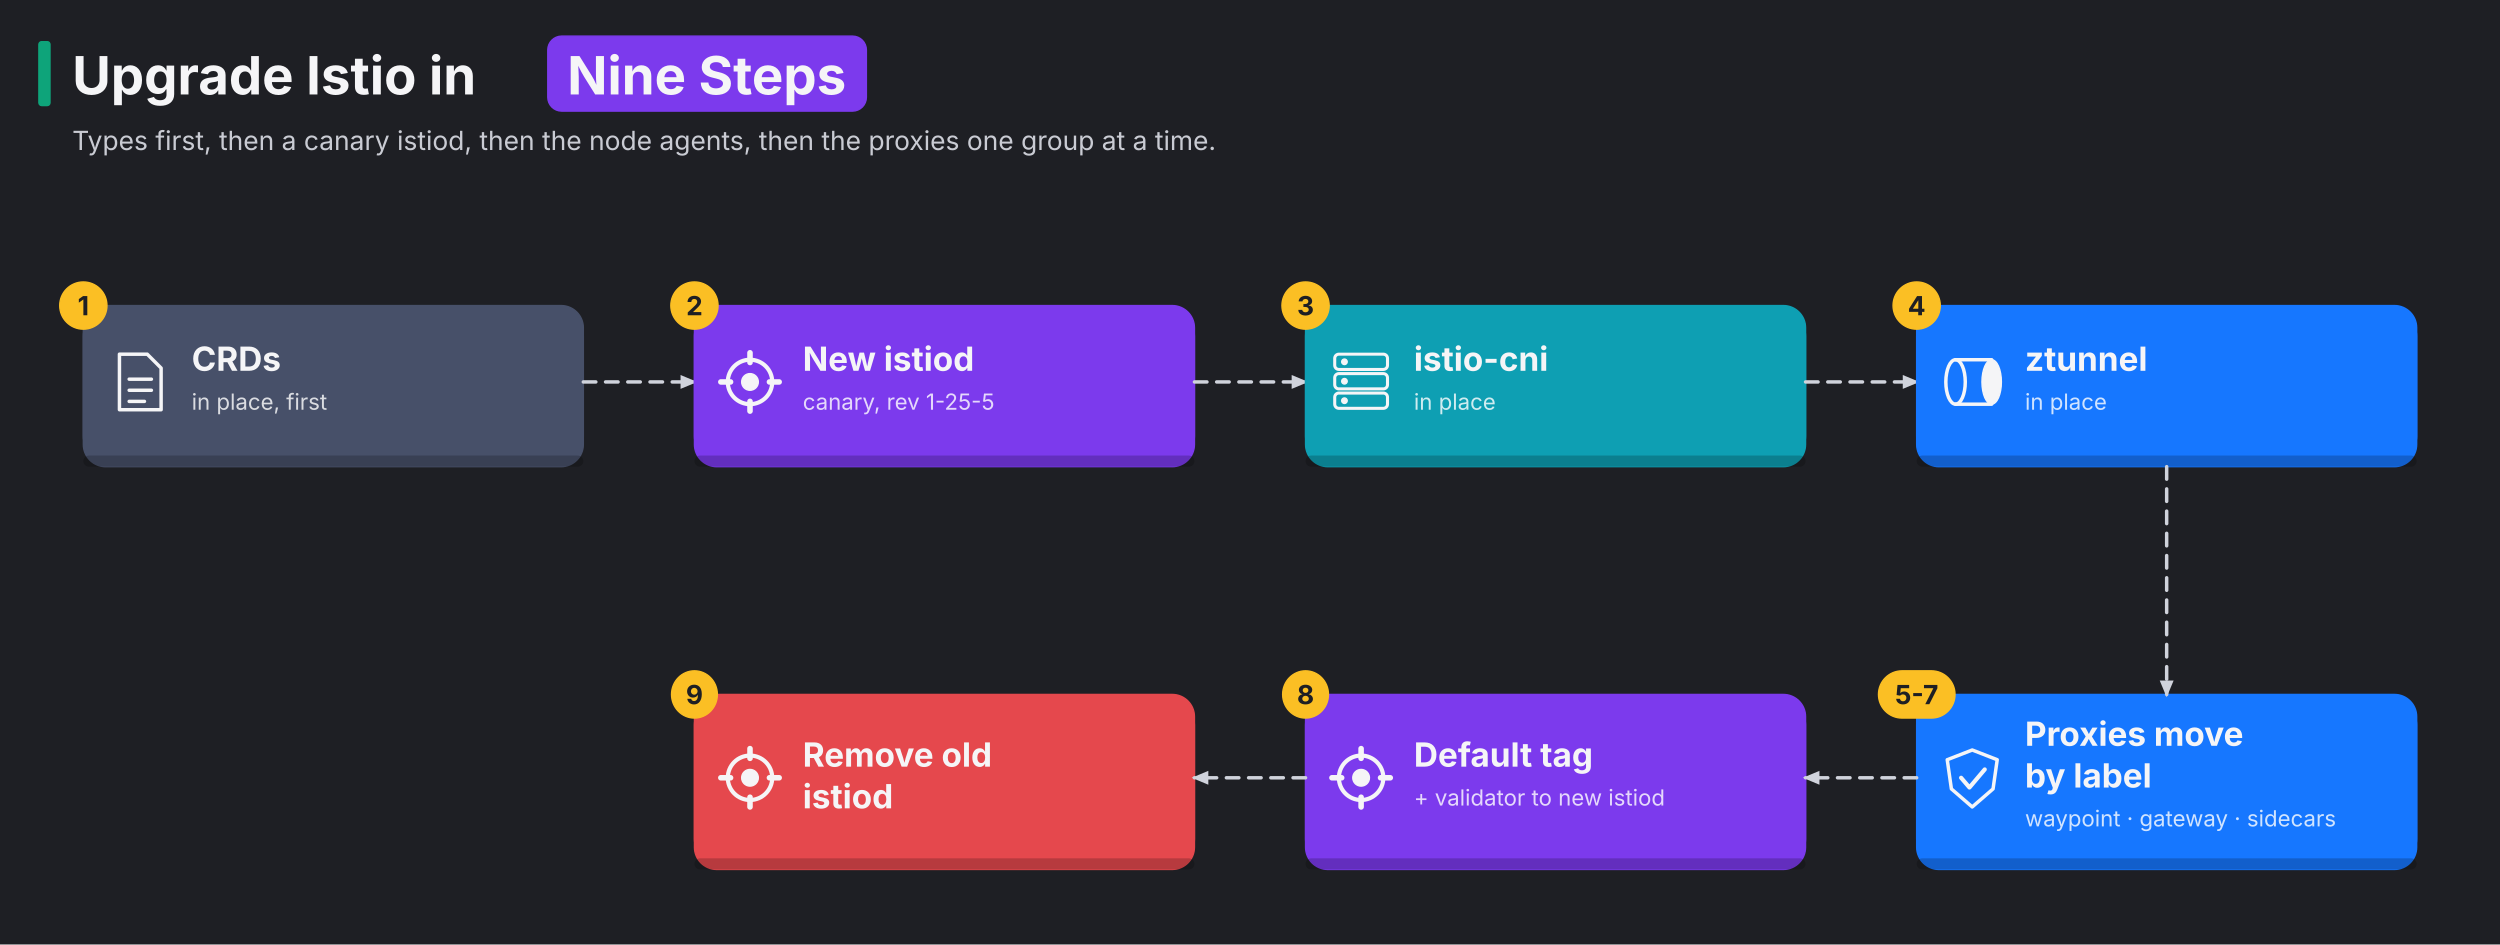
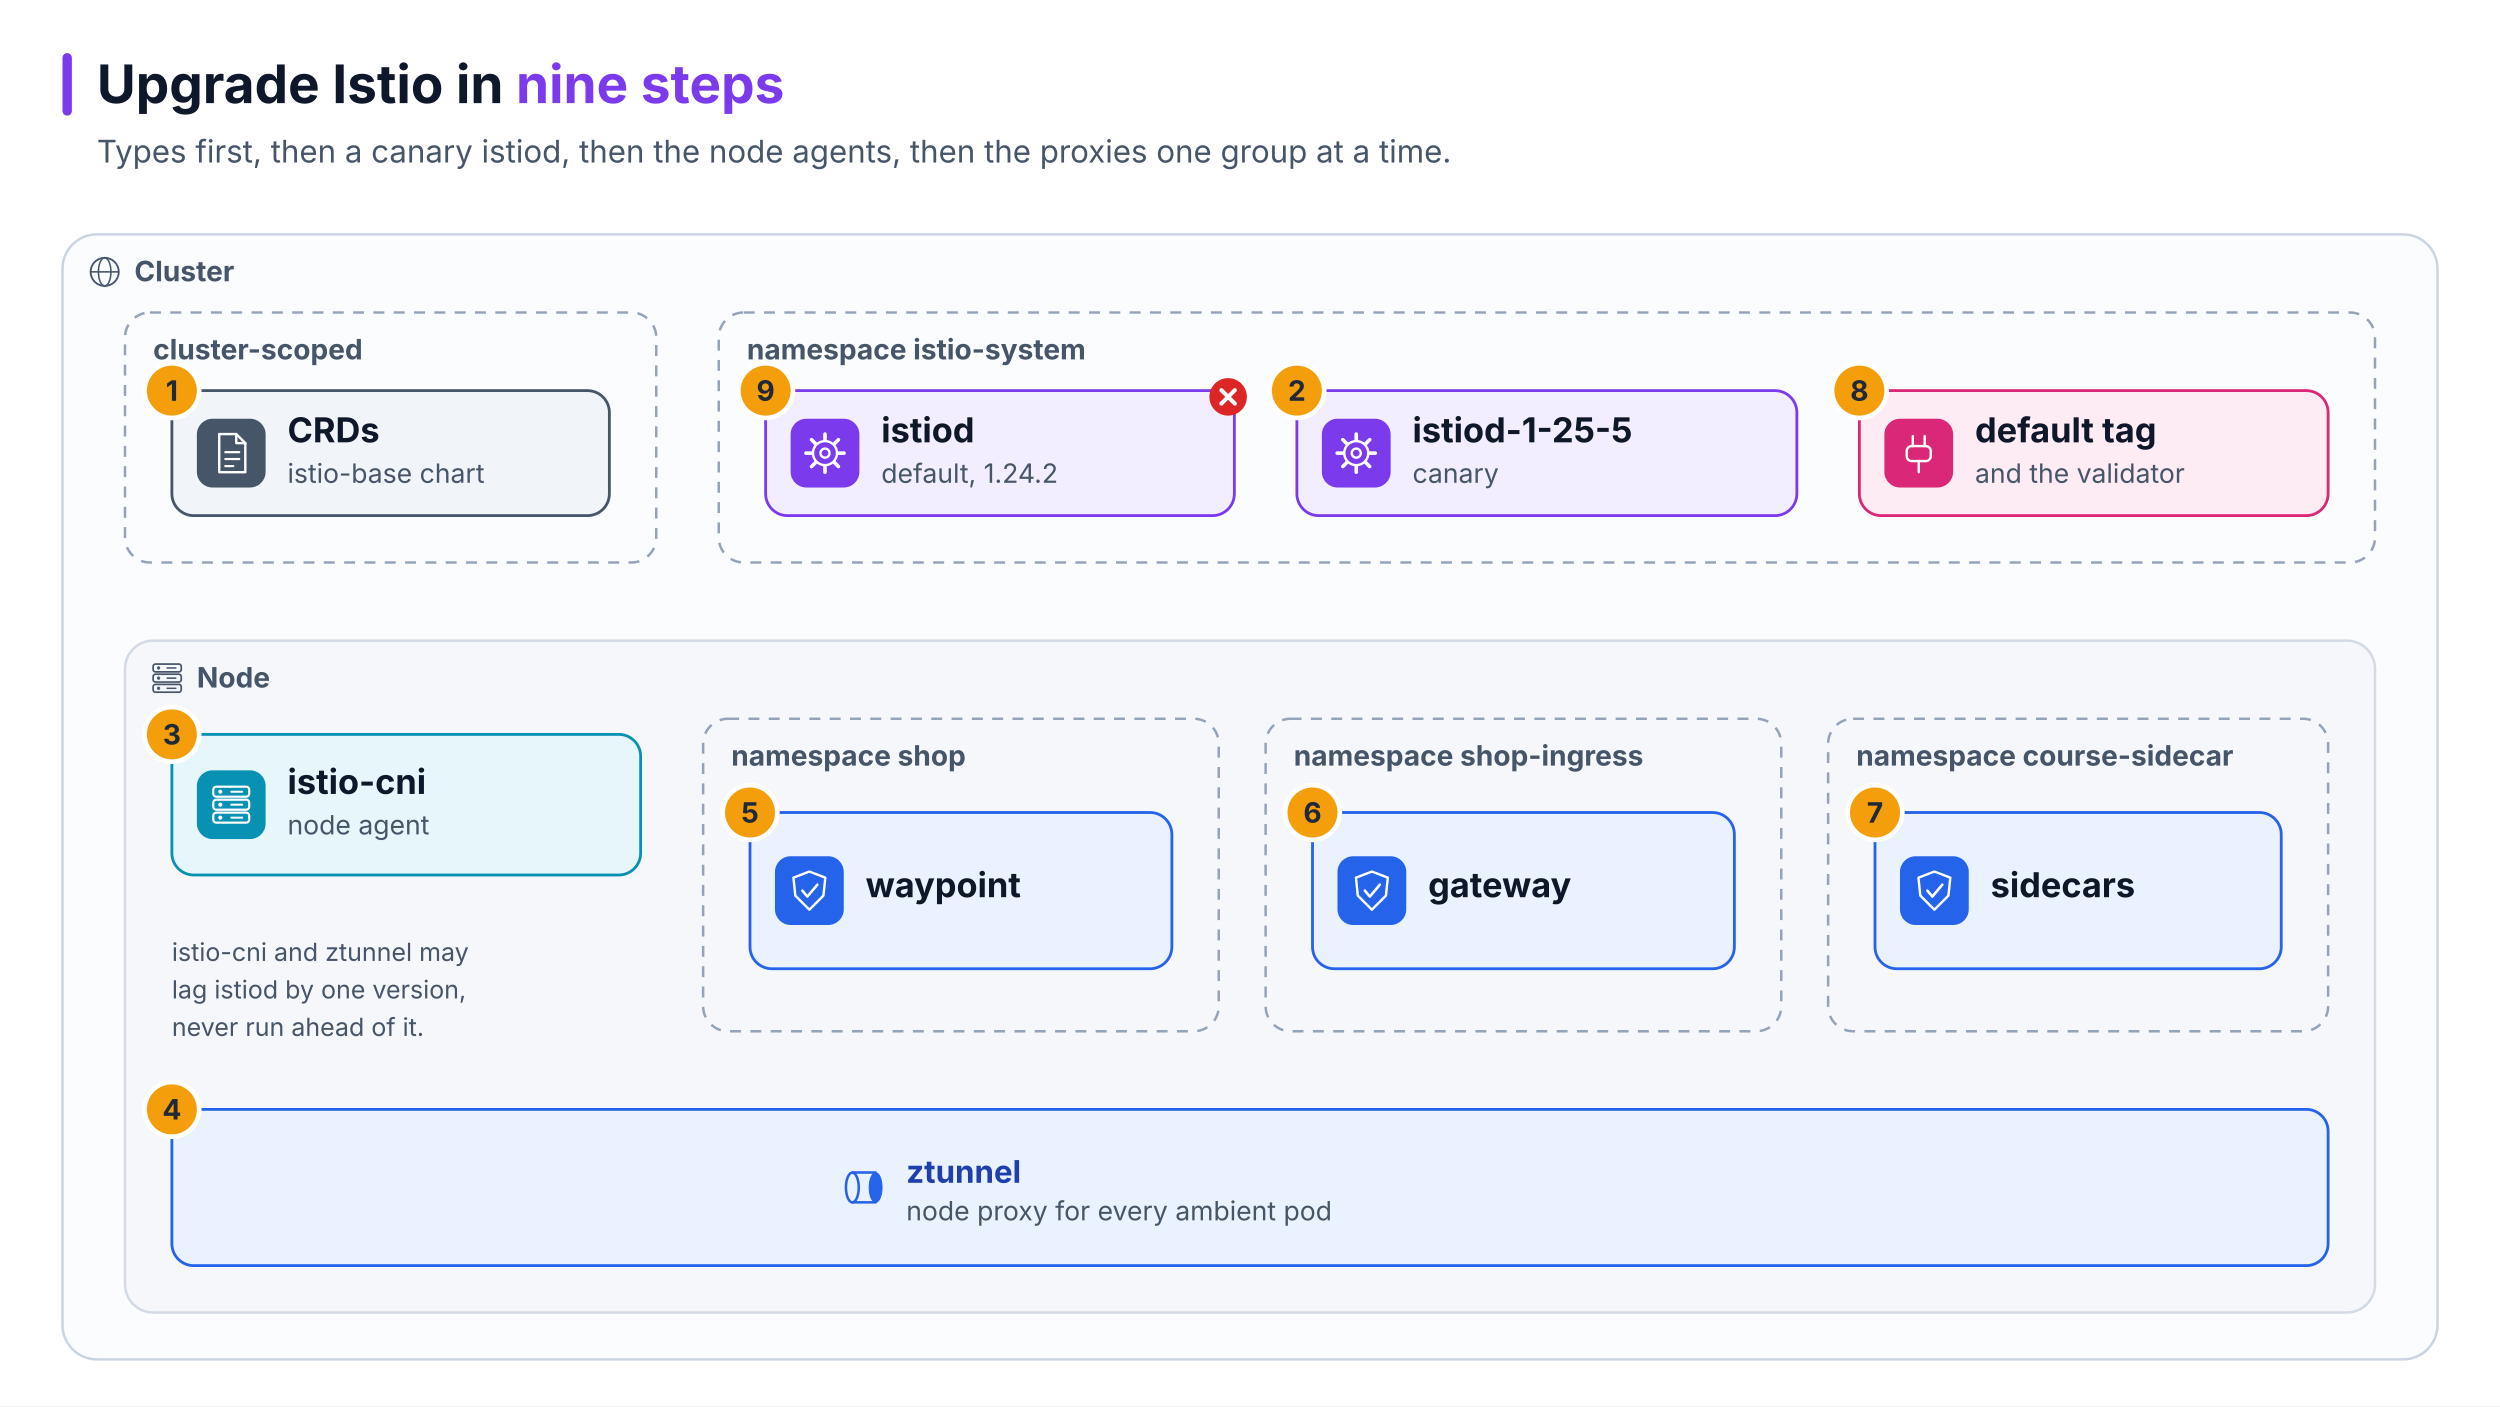
- <svg xmlns="http://www.w3.org/2000/svg" width="1800" height="680" viewBox="0 0 1800 680" font-family="Inter, -apple-system, 'Segoe UI', Helvetica, Arial, sans-serif">
-   <rect width="1800" height="680" fill="#1e1f24" />
-   <defs>
-     <marker id="h" markerWidth="12" markerHeight="10" refX="10" refY="5" orient="auto" markerUnits="userSpaceOnUse">
-       <path d="M0,0 L12,5 L0,10 z" fill="#d0d3dc" />
-     </marker>
-   </defs>
-   <rect x="28.0" y="30.0" width="8.0" height="46.0" rx="2" fill="#0ea47a" stroke="#0ea47a" stroke-width="1" />
-   <text x="52.0" y="68.0" font-size="38" fill="#f5f5f7" font-weight="700" text-anchor="start">Upgrade Istio in</text>
-   <rect x="394.4" y="26.0" width="229.4" height="54.0" rx="10" fill="#7c3aed" stroke="#7c3aed" stroke-width="1" />
-   <text x="408.4" y="68.0" font-size="38" fill="#f5f5f7" font-weight="700" text-anchor="start">Nine Steps</text>
-   <text x="52.0" y="108.0" font-size="19" fill="#c9cbd3" text-anchor="start">Types first, then a canary istiod, then the node agents, then the proxies one group at a time.</text>
-   <rect x="60.0" y="226.0" width="360.0" height="110.0" rx="16" fill="#475069" stroke="#475069" stroke-width="1" />
-   <rect x="60.0" y="220.0" width="360.0" height="110.0" rx="16" fill="#475069" stroke="#475069" stroke-width="1" />
-   <rect x="60.0" y="328.0" width="360.0" height="8.0" rx="4" fill="#00000033" stroke="#00000033" stroke-width="0" />
-   <polygon points="86.0,255.0 106.0,255.0 116.0,265.0 116.0,295.0 86.0,295.0" fill="none" stroke="#f5f5f7" stroke-width="2.5" stroke-linejoin="round" />
-   <polyline points="93.0,273.0 109.0,273.0" fill="none" stroke="#f5f5f7" stroke-width="2.5" stroke-linecap="round" stroke-linejoin="round" />
-   <polyline points="93.0,281.0 109.0,281.0" fill="none" stroke="#f5f5f7" stroke-width="2.5" stroke-linecap="round" stroke-linejoin="round" />
-   <polyline points="93.0,289.0 104.0,289.0" fill="none" stroke="#f5f5f7" stroke-width="2.5" stroke-linecap="round" stroke-linejoin="round" />
-   <text x="138.0" y="267.0" font-size="24" fill="#f5f5f7" font-weight="700" text-anchor="start">CRDs</text>
-   <text x="138.0" y="295.0" font-size="16" fill="#ffffffcc" text-anchor="start">in place, first</text>
-   <ellipse cx="60.0" cy="220.0" rx="17" ry="17" fill="#fbbf24" stroke="#fbbf24" stroke-width="1" />
-   <text x="60.0" y="227.0" font-size="19" fill="#1e1f24" font-weight="700" text-anchor="middle">1</text>
-   <polyline points="420.0,275.0 500.0,275.0" fill="none" stroke="#d0d3dc" stroke-width="2.5" stroke-linecap="round" stroke-linejoin="round" stroke-dasharray="9 7" marker-end="url(#h)" />
-   <rect x="500.0" y="226.0" width="360.0" height="110.0" rx="16" fill="#7c3aed" stroke="#7c3aed" stroke-width="1" />
-   <rect x="500.0" y="220.0" width="360.0" height="110.0" rx="16" fill="#7c3aed" stroke="#7c3aed" stroke-width="1" />
-   <rect x="500.0" y="328.0" width="360.0" height="8.0" rx="4" fill="#00000033" stroke="#00000033" stroke-width="0" />
-   <ellipse cx="540.0" cy="275.0" rx="16" ry="16" fill="none" stroke="#f5f5f7" stroke-width="3" />
-   <ellipse cx="540.0" cy="275.0" rx="6" ry="6" fill="#f5f5f7" stroke="#f5f5f7" stroke-width="1" />
-   <polyline points="540.0,254.0 540.0,261.0" fill="none" stroke="#f5f5f7" stroke-width="4" stroke-linecap="round" stroke-linejoin="round" />
-   <polyline points="540.0,289.0 540.0,296.0" fill="none" stroke="#f5f5f7" stroke-width="4" stroke-linecap="round" stroke-linejoin="round" />
-   <polyline points="519.0,275.0 526.0,275.0" fill="none" stroke="#f5f5f7" stroke-width="4" stroke-linecap="round" stroke-linejoin="round" />
-   <polyline points="554.0,275.0 561.0,275.0" fill="none" stroke="#f5f5f7" stroke-width="4" stroke-linecap="round" stroke-linejoin="round" />
-   <text x="578.0" y="267.0" font-size="24" fill="#f5f5f7" font-weight="700" text-anchor="start">New istiod</text>
-   <text x="578.0" y="295.0" font-size="16" fill="#ffffffcc" text-anchor="start">canary, rev 1-25-5</text>
-   <ellipse cx="500.0" cy="220.0" rx="17" ry="17" fill="#fbbf24" stroke="#fbbf24" stroke-width="1" />
-   <text x="500.0" y="227.0" font-size="19" fill="#1e1f24" font-weight="700" text-anchor="middle">2</text>
-   <polyline points="860.0,275.0 940.0,275.0" fill="none" stroke="#d0d3dc" stroke-width="2.5" stroke-linecap="round" stroke-linejoin="round" stroke-dasharray="9 7" marker-end="url(#h)" />
-   <rect x="940.0" y="226.0" width="360.0" height="110.0" rx="16" fill="#0e9fb3" stroke="#0e9fb3" stroke-width="1" />
-   <rect x="940.0" y="220.0" width="360.0" height="110.0" rx="16" fill="#0e9fb3" stroke="#0e9fb3" stroke-width="1" />
-   <rect x="940.0" y="328.0" width="360.0" height="8.0" rx="4" fill="#00000033" stroke="#00000033" stroke-width="0" />
-   <rect x="961.0" y="255.0" width="38.0" height="11.0" rx="3" fill="none" stroke="#f5f5f7" stroke-width="2.2" />
-   <ellipse cx="968.0" cy="260.5" rx="2" ry="2" fill="#f5f5f7" stroke="#f5f5f7" stroke-width="1" />
-   <rect x="961.0" y="269.0" width="38.0" height="11.0" rx="3" fill="none" stroke="#f5f5f7" stroke-width="2.2" />
-   <ellipse cx="968.0" cy="274.5" rx="2" ry="2" fill="#f5f5f7" stroke="#f5f5f7" stroke-width="1" />
-   <rect x="961.0" y="283.0" width="38.0" height="11.0" rx="3" fill="none" stroke="#f5f5f7" stroke-width="2.2" />
-   <ellipse cx="968.0" cy="288.5" rx="2" ry="2" fill="#f5f5f7" stroke="#f5f5f7" stroke-width="1" />
-   <text x="1018.0" y="267.0" font-size="24" fill="#f5f5f7" font-weight="700" text-anchor="start">istio-cni</text>
-   <text x="1018.0" y="295.0" font-size="16" fill="#ffffffcc" text-anchor="start">in place</text>
-   <ellipse cx="940.0" cy="220.0" rx="17" ry="17" fill="#fbbf24" stroke="#fbbf24" stroke-width="1" />
-   <text x="940.0" y="227.0" font-size="19" fill="#1e1f24" font-weight="700" text-anchor="middle">3</text>
-   <polyline points="1300.0,275.0 1380.0,275.0" fill="none" stroke="#d0d3dc" stroke-width="2.5" stroke-linecap="round" stroke-linejoin="round" stroke-dasharray="9 7" marker-end="url(#h)" />
-   <rect x="1380.0" y="226.0" width="360.0" height="110.0" rx="16" fill="#1677ff" stroke="#1677ff" stroke-width="1" />
-   <rect x="1380.0" y="220.0" width="360.0" height="110.0" rx="16" fill="#1677ff" stroke="#1677ff" stroke-width="1" />
-   <rect x="1380.0" y="328.0" width="360.0" height="8.0" rx="4" fill="#00000033" stroke="#00000033" stroke-width="0" />
-   <ellipse cx="1408.0" cy="275.0" rx="7" ry="16" fill="none" stroke="#f5f5f7" stroke-width="2.5" />
-   <polyline points="1408.0,259.0 1434.0,259.0" fill="none" stroke="#f5f5f7" stroke-width="2.5" stroke-linecap="round" stroke-linejoin="round" />
-   <polyline points="1408.0,291.0 1434.0,291.0" fill="none" stroke="#f5f5f7" stroke-width="2.5" stroke-linecap="round" stroke-linejoin="round" />
-   <ellipse cx="1434.0" cy="275.0" rx="7" ry="16" fill="#f5f5f7" stroke="#f5f5f7" stroke-width="1" />
-   <text x="1458.0" y="267.0" font-size="24" fill="#f5f5f7" font-weight="700" text-anchor="start">ztunnel</text>
-   <text x="1458.0" y="295.0" font-size="16" fill="#ffffffcc" text-anchor="start">in place</text>
-   <ellipse cx="1380.0" cy="220.0" rx="17" ry="17" fill="#fbbf24" stroke="#fbbf24" stroke-width="1" />
-   <text x="1380.0" y="227.0" font-size="19" fill="#1e1f24" font-weight="700" text-anchor="middle">4</text>
-   <rect x="1380.0" y="506.0" width="360.0" height="120.0" rx="16" fill="#1677ff" stroke="#1677ff" stroke-width="1" />
-   <rect x="1380.0" y="500.0" width="360.0" height="120.0" rx="16" fill="#1677ff" stroke="#1677ff" stroke-width="1" />
-   <rect x="1380.0" y="618.0" width="360.0" height="8.0" rx="4" fill="#00000033" stroke="#00000033" stroke-width="0" />
-   <polygon points="1420.0,540.0 1438.0,547.0 1435.0,568.0 1420.0,581.0 1405.0,568.0 1402.0,547.0" fill="none" stroke="#f5f5f7" stroke-width="2.5" stroke-linejoin="round" />
-   <polyline points="1412.0,560.0 1418.0,567.0 1429.0,554.0" fill="none" stroke="#f5f5f7" stroke-width="3" stroke-linecap="round" stroke-linejoin="round" />
-   <text x="1458.0" y="537.0" font-size="24" fill="#f5f5f7" font-weight="700" text-anchor="start">Proxies move</text>
-   <text x="1458.0" y="567.0" font-size="24" fill="#f5f5f7" font-weight="700" text-anchor="start">by label</text>
-   <text x="1458.0" y="595.0" font-size="16" fill="#ffffffcc" text-anchor="start">waypoint · gateway · sidecars</text>
-   <rect x="1352.5" y="483.0" width="55.1" height="34.0" rx="17" fill="#fbbf24" stroke="#fbbf24" stroke-width="1" />
-   <text x="1380.0" y="507.0" font-size="19" fill="#1e1f24" font-weight="700" text-anchor="middle">5-7</text>
-   <rect x="940.0" y="506.0" width="360.0" height="120.0" rx="16" fill="#7c3aed" stroke="#7c3aed" stroke-width="1" />
-   <rect x="940.0" y="500.0" width="360.0" height="120.0" rx="16" fill="#7c3aed" stroke="#7c3aed" stroke-width="1" />
-   <rect x="940.0" y="618.0" width="360.0" height="8.0" rx="4" fill="#00000033" stroke="#00000033" stroke-width="0" />
-   <ellipse cx="980.0" cy="560.0" rx="16" ry="16" fill="none" stroke="#f5f5f7" stroke-width="3" />
-   <ellipse cx="980.0" cy="560.0" rx="6" ry="6" fill="#f5f5f7" stroke="#f5f5f7" stroke-width="1" />
-   <polyline points="980.0,539.0 980.0,546.0" fill="none" stroke="#f5f5f7" stroke-width="4" stroke-linecap="round" stroke-linejoin="round" />
-   <polyline points="980.0,574.0 980.0,581.0" fill="none" stroke="#f5f5f7" stroke-width="4" stroke-linecap="round" stroke-linejoin="round" />
-   <polyline points="959.0,560.0 966.0,560.0" fill="none" stroke="#f5f5f7" stroke-width="4" stroke-linecap="round" stroke-linejoin="round" />
-   <polyline points="994.0,560.0 1001.0,560.0" fill="none" stroke="#f5f5f7" stroke-width="4" stroke-linecap="round" stroke-linejoin="round" />
-   <text x="1018.0" y="552.0" font-size="24" fill="#f5f5f7" font-weight="700" text-anchor="start">Default tag</text>
-   <text x="1018.0" y="580.0" font-size="16" fill="#ffffffcc" text-anchor="start">+ validator to new istiod</text>
-   <rect x="923.5" y="483.0" width="33.0" height="34.0" rx="17" fill="#fbbf24" stroke="#fbbf24" stroke-width="1" />
-   <text x="940.0" y="507.0" font-size="19" fill="#1e1f24" font-weight="700" text-anchor="middle">8</text>
-   <rect x="500.0" y="506.0" width="360.0" height="120.0" rx="16" fill="#e5484d" stroke="#e5484d" stroke-width="1" />
-   <rect x="500.0" y="500.0" width="360.0" height="120.0" rx="16" fill="#e5484d" stroke="#e5484d" stroke-width="1" />
-   <rect x="500.0" y="618.0" width="360.0" height="8.0" rx="4" fill="#00000033" stroke="#00000033" stroke-width="0" />
-   <ellipse cx="540.0" cy="560.0" rx="16" ry="16" fill="none" stroke="#f5f5f7" stroke-width="3" />
-   <ellipse cx="540.0" cy="560.0" rx="6" ry="6" fill="#f5f5f7" stroke="#f5f5f7" stroke-width="1" />
-   <polyline points="540.0,539.0 540.0,546.0" fill="none" stroke="#f5f5f7" stroke-width="4" stroke-linecap="round" stroke-linejoin="round" />
-   <polyline points="540.0,574.0 540.0,581.0" fill="none" stroke="#f5f5f7" stroke-width="4" stroke-linecap="round" stroke-linejoin="round" />
-   <polyline points="519.0,560.0 526.0,560.0" fill="none" stroke="#f5f5f7" stroke-width="4" stroke-linecap="round" stroke-linejoin="round" />
-   <polyline points="554.0,560.0 561.0,560.0" fill="none" stroke="#f5f5f7" stroke-width="4" stroke-linecap="round" stroke-linejoin="round" />
-   <text x="578.0" y="552.0" font-size="24" fill="#f5f5f7" font-weight="700" text-anchor="start">Remove old</text>
-   <text x="578.0" y="582.0" font-size="24" fill="#f5f5f7" font-weight="700" text-anchor="start">istiod</text>
-   <rect x="483.5" y="483.0" width="33.0" height="34.0" rx="17" fill="#fbbf24" stroke="#fbbf24" stroke-width="1" />
-   <text x="500.0" y="507.0" font-size="19" fill="#1e1f24" font-weight="700" text-anchor="middle">9</text>
-   <polyline points="1560.0,336.0 1560.0,500.0" fill="none" stroke="#d0d3dc" stroke-width="2.5" stroke-linecap="round" stroke-linejoin="round" stroke-dasharray="9 7" marker-end="url(#h)" />
-   <polyline points="1380.0,560.0 1300.0,560.0" fill="none" stroke="#d0d3dc" stroke-width="2.5" stroke-linecap="round" stroke-linejoin="round" stroke-dasharray="9 7" marker-end="url(#h)" />
-   <polyline points="940.0,560.0 860.0,560.0" fill="none" stroke="#d0d3dc" stroke-width="2.5" stroke-linecap="round" stroke-linejoin="round" stroke-dasharray="9 7" marker-end="url(#h)" />
+ <svg xmlns="http://www.w3.org/2000/svg" width="1600" height="900" viewBox="0 0 1600 900" font-family="Inter, -apple-system, 'Segoe UI', Helvetica, Arial, sans-serif">
+   <rect width="1600" height="900" fill="#ffffff" />
+   <rect x="40.0" y="34.0" width="6.0" height="40.0" rx="3.0" fill="#7c3aed" stroke="none" />
+   <text x="62" y="66" font-size="34" font-weight="700" fill="#0f172a">Upgrade Istio in <tspan fill="#7c3aed">nine steps</tspan>
+   </text>
+   <text x="62.0" y="104.0" font-size="20.0" fill="#475569" text-anchor="start">Types first, then a canary istiod, then the node agents, then the proxies one group at a time.</text>
+   <rect x="40.0" y="150.0" width="1520.0" height="720.0" rx="22.0" fill="#fbfcfe" stroke="#cbd5e1" stroke-width="1.6" />
+   <ellipse cx="67.0" cy="174.0" rx="9.0" ry="9.0" fill="none" stroke="#475569" stroke-width="1.20" />
+   <ellipse cx="67.0" cy="174.0" rx="4.0" ry="9.0" fill="none" stroke="#475569" stroke-width="1.00" />
+   <polyline points="58.0,174.0 76.0,174.0" fill="none" stroke="#475569" stroke-width="1.00" stroke-linecap="round" stroke-linejoin="round" />
+   <text x="86.0" y="180.0" font-size="18.0" fill="#475569" font-weight="700" text-anchor="start">Cluster</text>
+   <rect x="80.0" y="200.0" width="340.0" height="160.0" rx="16.0" fill="none" stroke="#94a3b8" stroke-width="1.6" stroke-dasharray="7 6" />
+   <text x="98.0" y="230.0" font-size="18.0" fill="#475569" font-weight="700" text-anchor="start">cluster-scoped</text>
+   <rect x="110.0" y="250.0" width="280.0" height="80.0" rx="14.0" fill="#f1f4f8" stroke="#475569" stroke-width="1.8" />
+   <rect x="126.0" y="268.0" width="44.0" height="44.0" rx="10.0" fill="#475569" stroke="none" />
+   <polygon points="140.3,277.8 151.2,277.8 157.0,283.6 157.0,302.2 140.3,302.2" fill="none" stroke="#ffffff" stroke-width="1.54" stroke-linejoin="round" />
+   <polyline points="151.2,277.8 151.2,283.6 157.0,283.6" fill="none" stroke="#ffffff" stroke-width="1.54" stroke-linecap="round" stroke-linejoin="round" />
+   <polyline points="144.2,289.4 153.1,289.4" fill="none" stroke="#ffffff" stroke-width="1.41" stroke-linecap="round" stroke-linejoin="round" />
+   <polyline points="144.2,293.8 153.1,293.8" fill="none" stroke="#ffffff" stroke-width="1.41" stroke-linecap="round" stroke-linejoin="round" />
+   <polyline points="144.2,298.3 149.3,298.3" fill="none" stroke="#ffffff" stroke-width="1.41" stroke-linecap="round" stroke-linejoin="round" />
+   <text x="184.0" y="283.1" font-size="22.0" fill="#0f172a" font-weight="700" text-anchor="start">CRDs</text>
+   <text x="184.0" y="309.0" font-size="17.0" fill="#475569" text-anchor="start">istio-base chart</text>
+   <rect x="460.0" y="200.0" width="1060.0" height="160.0" rx="16.0" fill="none" stroke="#94a3b8" stroke-width="1.6" stroke-dasharray="7 6" />
+   <text x="478.0" y="230.0" font-size="18.0" fill="#475569" font-weight="700" text-anchor="start">namespace istio-system</text>
+   <rect x="490.0" y="250.0" width="300.0" height="80.0" rx="14.0" fill="#f2edff" stroke="#7c3aed" stroke-width="1.8" />
+   <rect x="506.0" y="268.0" width="44.0" height="44.0" rx="10.0" fill="#7c3aed" stroke="none" />
+   <polyline points="528.0,277.8 528.0,282.3" fill="none" stroke="#ffffff" stroke-width="2.30" stroke-linecap="round" stroke-linejoin="round" />
+   <polyline points="528.0,297.7 528.0,302.2" fill="none" stroke="#ffffff" stroke-width="2.30" stroke-linecap="round" stroke-linejoin="round" />
+   <polyline points="515.8,290.0 520.3,290.0" fill="none" stroke="#ffffff" stroke-width="2.30" stroke-linecap="round" stroke-linejoin="round" />
+   <polyline points="535.7,290.0 540.2,290.0" fill="none" stroke="#ffffff" stroke-width="2.30" stroke-linecap="round" stroke-linejoin="round" />
+   <polyline points="519.4,281.4 522.6,284.6" fill="none" stroke="#ffffff" stroke-width="2.30" stroke-linecap="round" stroke-linejoin="round" />
+   <polyline points="533.4,295.4 536.6,298.6" fill="none" stroke="#ffffff" stroke-width="2.30" stroke-linecap="round" stroke-linejoin="round" />
+   <polyline points="536.6,281.4 533.4,284.6" fill="none" stroke="#ffffff" stroke-width="2.30" stroke-linecap="round" stroke-linejoin="round" />
+   <polyline points="519.4,298.6 522.6,295.4" fill="none" stroke="#ffffff" stroke-width="2.30" stroke-linecap="round" stroke-linejoin="round" />
+   <ellipse cx="528.0" cy="290.0" rx="7.7" ry="7.7" fill="#7c3aed" stroke="#ffffff" stroke-width="1.54" />
+   <ellipse cx="528.0" cy="290.0" rx="2.9" ry="2.9" fill="none" stroke="#ffffff" stroke-width="1.54" />
+   <text x="564.0" y="283.1" font-size="22.0" fill="#0f172a" font-weight="700" text-anchor="start">istiod</text>
+   <text x="564.0" y="309.0" font-size="17.0" fill="#475569" text-anchor="start">default, 1.24.2</text>
+   <rect x="830.0" y="250.0" width="320.0" height="80.0" rx="14.0" fill="#f2edff" stroke="#7c3aed" stroke-width="1.8" />
+   <rect x="846.0" y="268.0" width="44.0" height="44.0" rx="10.0" fill="#7c3aed" stroke="none" />
+   <polyline points="868.0,277.8 868.0,282.3" fill="none" stroke="#ffffff" stroke-width="2.30" stroke-linecap="round" stroke-linejoin="round" />
+   <polyline points="868.0,297.7 868.0,302.2" fill="none" stroke="#ffffff" stroke-width="2.30" stroke-linecap="round" stroke-linejoin="round" />
+   <polyline points="855.8,290.0 860.3,290.0" fill="none" stroke="#ffffff" stroke-width="2.30" stroke-linecap="round" stroke-linejoin="round" />
+   <polyline points="875.7,290.0 880.2,290.0" fill="none" stroke="#ffffff" stroke-width="2.30" stroke-linecap="round" stroke-linejoin="round" />
+   <polyline points="859.4,281.4 862.6,284.6" fill="none" stroke="#ffffff" stroke-width="2.30" stroke-linecap="round" stroke-linejoin="round" />
+   <polyline points="873.4,295.4 876.6,298.6" fill="none" stroke="#ffffff" stroke-width="2.30" stroke-linecap="round" stroke-linejoin="round" />
+   <polyline points="876.6,281.4 873.4,284.6" fill="none" stroke="#ffffff" stroke-width="2.30" stroke-linecap="round" stroke-linejoin="round" />
+   <polyline points="859.4,298.6 862.6,295.4" fill="none" stroke="#ffffff" stroke-width="2.30" stroke-linecap="round" stroke-linejoin="round" />
+   <ellipse cx="868.0" cy="290.0" rx="7.7" ry="7.7" fill="#7c3aed" stroke="#ffffff" stroke-width="1.54" />
+   <ellipse cx="868.0" cy="290.0" rx="2.9" ry="2.9" fill="none" stroke="#ffffff" stroke-width="1.54" />
+   <text x="904.0" y="283.1" font-size="22.0" fill="#0f172a" font-weight="700" text-anchor="start">istiod-1-25-5</text>
+   <text x="904.0" y="309.0" font-size="17.0" fill="#475569" text-anchor="start">canary</text>
+   <rect x="1190.0" y="250.0" width="300.0" height="80.0" rx="14.0" fill="#fdecf4" stroke="#db2777" stroke-width="1.8" />
+   <rect x="1206.0" y="268.0" width="44.0" height="44.0" rx="10.0" fill="#db2777" stroke="none" />
+   <rect x="1220.3" y="285.5" width="15.4" height="9.6" rx="3.2" fill="none" stroke="#ffffff" stroke-width="1.536" />
+   <polyline points="1224.2,279.1 1224.2,285.5" fill="none" stroke="#ffffff" stroke-width="1.54" stroke-linecap="round" stroke-linejoin="round" />
+   <polyline points="1231.8,279.1 1231.8,285.5" fill="none" stroke="#ffffff" stroke-width="1.54" stroke-linecap="round" stroke-linejoin="round" />
+   <polyline points="1228.0,295.1 1228.0,302.2" fill="none" stroke="#ffffff" stroke-width="1.54" stroke-linecap="round" stroke-linejoin="round" />
+   <text x="1264.0" y="283.1" font-size="22.0" fill="#0f172a" font-weight="700" text-anchor="start">default tag</text>
+   <text x="1264.0" y="309.0" font-size="17.0" fill="#475569" text-anchor="start">and the validator</text>
+   <rect x="80.0" y="410.0" width="1440.0" height="430.0" rx="18.0" fill="#f5f7fa" stroke="#d3dae4" stroke-width="1.6" />
+   <rect x="98.0" y="425.0" width="18.0" height="5.0" rx="1.5" fill="none" stroke="#475569" stroke-width="1.1" />
+   <ellipse cx="101.5" cy="427.5" rx="0.8" ry="0.8" fill="#475569" stroke="#475569" stroke-width="0.50" />
+   <polyline points="107.0,427.5 112.5,427.5" fill="none" stroke="#475569" stroke-width="1.00" stroke-linecap="round" stroke-linejoin="round" />
+   <rect x="98.0" y="431.5" width="18.0" height="5.0" rx="1.5" fill="none" stroke="#475569" stroke-width="1.1" />
+   <ellipse cx="101.5" cy="434.0" rx="0.8" ry="0.8" fill="#475569" stroke="#475569" stroke-width="0.50" />
+   <polyline points="107.0,434.0 112.5,434.0" fill="none" stroke="#475569" stroke-width="1.00" stroke-linecap="round" stroke-linejoin="round" />
+   <rect x="98.0" y="438.0" width="18.0" height="5.0" rx="1.5" fill="none" stroke="#475569" stroke-width="1.1" />
+   <ellipse cx="101.5" cy="440.5" rx="0.8" ry="0.8" fill="#475569" stroke="#475569" stroke-width="0.50" />
+   <polyline points="107.0,440.5 112.5,440.5" fill="none" stroke="#475569" stroke-width="1.00" stroke-linecap="round" stroke-linejoin="round" />
+   <text x="126.0" y="440.0" font-size="18.0" fill="#475569" font-weight="700" text-anchor="start">Node</text>
+   <rect x="110.0" y="470.0" width="300.0" height="90.0" rx="14.0" fill="#e6f6fa" stroke="#0891b2" stroke-width="1.8" />
+   <rect x="126.0" y="493.0" width="44.0" height="44.0" rx="10.0" fill="#0891b2" stroke="none" />
+   <rect x="136.5" y="503.5" width="23.0" height="6.4" rx="1.9" fill="none" stroke="#ffffff" stroke-width="1.408" />
+   <ellipse cx="141.0" cy="506.7" rx="1.0" ry="1.0" fill="#ffffff" stroke="#ffffff" stroke-width="0.64" />
+   <polyline points="148.0,506.7 155.0,506.7" fill="none" stroke="#ffffff" stroke-width="1.28" stroke-linecap="round" stroke-linejoin="round" />
+   <rect x="136.5" y="511.8" width="23.0" height="6.4" rx="1.9" fill="none" stroke="#ffffff" stroke-width="1.408" />
+   <ellipse cx="141.0" cy="515.0" rx="1.0" ry="1.0" fill="#ffffff" stroke="#ffffff" stroke-width="0.64" />
+   <polyline points="148.0,515.0 155.0,515.0" fill="none" stroke="#ffffff" stroke-width="1.28" stroke-linecap="round" stroke-linejoin="round" />
+   <rect x="136.5" y="520.1" width="23.0" height="6.4" rx="1.9" fill="none" stroke="#ffffff" stroke-width="1.408" />
+   <ellipse cx="141.0" cy="523.3" rx="1.0" ry="1.0" fill="#ffffff" stroke="#ffffff" stroke-width="0.64" />
+   <polyline points="148.0,523.3 155.0,523.3" fill="none" stroke="#ffffff" stroke-width="1.28" stroke-linecap="round" stroke-linejoin="round" />
+   <text x="184.0" y="508.1" font-size="22.0" fill="#0f172a" font-weight="700" text-anchor="start">istio-cni</text>
+   <text x="184.0" y="534.0" font-size="17.0" fill="#475569" text-anchor="start">node agent</text>
+   <rect x="450.0" y="460.0" width="330.0" height="200.0" rx="16.0" fill="none" stroke="#94a3b8" stroke-width="1.6" stroke-dasharray="7 6" />
+   <text x="468.0" y="490.0" font-size="18.0" fill="#475569" font-weight="700" text-anchor="start">namespace shop</text>
+   <rect x="480.0" y="520.0" width="270.0" height="100.0" rx="14.0" fill="#eaf1ff" stroke="#2563eb" stroke-width="1.8" />
+   <rect x="496.0" y="548.0" width="44.0" height="44.0" rx="10.0" fill="#2563eb" stroke="none" />
+   <polygon points="518.0,557.8 528.2,561.7 527.0,573.2 518.0,582.2 509.0,573.2 507.8,561.7" fill="none" stroke="#ffffff" stroke-width="1.54" stroke-linejoin="round" />
+   <polyline points="513.5,570.0 516.7,573.8 523.1,566.2" fill="none" stroke="#ffffff" stroke-width="1.66" stroke-linecap="round" stroke-linejoin="round" />
+   <text x="554.0" y="574.2" font-size="22.0" fill="#0f172a" font-weight="700" text-anchor="start">waypoint</text>
+   <rect x="810.0" y="460.0" width="330.0" height="200.0" rx="16.0" fill="none" stroke="#94a3b8" stroke-width="1.6" stroke-dasharray="7 6" />
+   <text x="828.0" y="490.0" font-size="18.0" fill="#475569" font-weight="700" text-anchor="start">namespace shop-ingress</text>
+   <rect x="840.0" y="520.0" width="270.0" height="100.0" rx="14.0" fill="#eaf1ff" stroke="#2563eb" stroke-width="1.8" />
+   <rect x="856.0" y="548.0" width="44.0" height="44.0" rx="10.0" fill="#2563eb" stroke="none" />
+   <polygon points="878.0,557.8 888.2,561.7 887.0,573.2 878.0,582.2 869.0,573.2 867.8,561.7" fill="none" stroke="#ffffff" stroke-width="1.54" stroke-linejoin="round" />
+   <polyline points="873.5,570.0 876.7,573.8 883.1,566.2" fill="none" stroke="#ffffff" stroke-width="1.66" stroke-linecap="round" stroke-linejoin="round" />
+   <text x="914.0" y="574.2" font-size="22.0" fill="#0f172a" font-weight="700" text-anchor="start">gateway</text>
+   <rect x="1170.0" y="460.0" width="320.0" height="200.0" rx="16.0" fill="none" stroke="#94a3b8" stroke-width="1.6" stroke-dasharray="7 6" />
+   <text x="1188.0" y="490.0" font-size="18.0" fill="#475569" font-weight="700" text-anchor="start">namespace course-sidecar</text>
+   <rect x="1200.0" y="520.0" width="260.0" height="100.0" rx="14.0" fill="#eaf1ff" stroke="#2563eb" stroke-width="1.8" />
+   <rect x="1216.0" y="548.0" width="44.0" height="44.0" rx="10.0" fill="#2563eb" stroke="none" />
+   <polygon points="1238.0,557.8 1248.2,561.7 1247.0,573.2 1238.0,582.2 1229.0,573.2 1227.8,561.7" fill="none" stroke="#ffffff" stroke-width="1.54" stroke-linejoin="round" />
+   <polyline points="1233.5,570.0 1236.7,573.8 1243.1,566.2" fill="none" stroke="#ffffff" stroke-width="1.66" stroke-linecap="round" stroke-linejoin="round" />
+   <text x="1274.0" y="574.2" font-size="22.0" fill="#0f172a" font-weight="700" text-anchor="start">sidecars</text>
+   <rect x="110.0" y="710.0" width="1380.0" height="100.0" rx="14.0" fill="#eaf1ff" stroke="#2563eb" stroke-width="1.8" />
+   <ellipse cx="545.5" cy="760.0" rx="4.1" ry="9.5" fill="none" stroke="#2563eb" stroke-width="1.63" />
+   <polyline points="545.5,750.4 560.4,750.4" fill="none" stroke="#2563eb" stroke-width="1.63" stroke-linecap="round" stroke-linejoin="round" />
+   <polyline points="545.5,769.5 560.4,769.5" fill="none" stroke="#2563eb" stroke-width="1.63" stroke-linecap="round" stroke-linejoin="round" />
+   <ellipse cx="560.4" cy="760.0" rx="4.1" ry="9.5" fill="#2563eb" stroke="#2563eb" stroke-width="0.68" />
+   <text x="580.0" y="757.0" font-size="20.0" fill="#1e40af" font-weight="700" text-anchor="start">ztunnel</text>
+   <text x="580.0" y="781.0" font-size="17.0" fill="#475569" text-anchor="start">node proxy for every ambient pod</text>
+   <ellipse cx="110.0" cy="250.0" rx="19.0" ry="19.0" fill="#ffffff" stroke="none" />
+   <ellipse cx="110.0" cy="250.0" rx="16.0" ry="16.0" fill="#f59e0b" stroke="none" />
+   <text x="110.0" y="256.5" font-size="18.0" fill="#1f2937" font-weight="700" text-anchor="middle">1</text>
+   <ellipse cx="830.0" cy="250.0" rx="19.0" ry="19.0" fill="#ffffff" stroke="none" />
+   <ellipse cx="830.0" cy="250.0" rx="16.0" ry="16.0" fill="#f59e0b" stroke="none" />
+   <text x="830.0" y="256.5" font-size="18.0" fill="#1f2937" font-weight="700" text-anchor="middle">2</text>
+   <ellipse cx="110.0" cy="470.0" rx="19.0" ry="19.0" fill="#ffffff" stroke="none" />
+   <ellipse cx="110.0" cy="470.0" rx="16.0" ry="16.0" fill="#f59e0b" stroke="none" />
+   <text x="110.0" y="476.5" font-size="18.0" fill="#1f2937" font-weight="700" text-anchor="middle">3</text>
+   <ellipse cx="110.0" cy="710.0" rx="19.0" ry="19.0" fill="#ffffff" stroke="none" />
+   <ellipse cx="110.0" cy="710.0" rx="16.0" ry="16.0" fill="#f59e0b" stroke="none" />
+   <text x="110.0" y="716.5" font-size="18.0" fill="#1f2937" font-weight="700" text-anchor="middle">4</text>
+   <ellipse cx="480.0" cy="520.0" rx="19.0" ry="19.0" fill="#ffffff" stroke="none" />
+   <ellipse cx="480.0" cy="520.0" rx="16.0" ry="16.0" fill="#f59e0b" stroke="none" />
+   <text x="480.0" y="526.5" font-size="18.0" fill="#1f2937" font-weight="700" text-anchor="middle">5</text>
+   <ellipse cx="840.0" cy="520.0" rx="19.0" ry="19.0" fill="#ffffff" stroke="none" />
+   <ellipse cx="840.0" cy="520.0" rx="16.0" ry="16.0" fill="#f59e0b" stroke="none" />
+   <text x="840.0" y="526.5" font-size="18.0" fill="#1f2937" font-weight="700" text-anchor="middle">6</text>
+   <ellipse cx="1200.0" cy="520.0" rx="19.0" ry="19.0" fill="#ffffff" stroke="none" />
+   <ellipse cx="1200.0" cy="520.0" rx="16.0" ry="16.0" fill="#f59e0b" stroke="none" />
+   <text x="1200.0" y="526.5" font-size="18.0" fill="#1f2937" font-weight="700" text-anchor="middle">7</text>
+   <ellipse cx="1190.0" cy="250.0" rx="19.0" ry="19.0" fill="#ffffff" stroke="none" />
+   <ellipse cx="1190.0" cy="250.0" rx="16.0" ry="16.0" fill="#f59e0b" stroke="none" />
+   <text x="1190.0" y="256.5" font-size="18.0" fill="#1f2937" font-weight="700" text-anchor="middle">8</text>
+   <ellipse cx="490.0" cy="250.0" rx="19.0" ry="19.0" fill="#ffffff" stroke="none" />
+   <ellipse cx="490.0" cy="250.0" rx="16.0" ry="16.0" fill="#f59e0b" stroke="none" />
+   <text x="490.0" y="256.5" font-size="18.0" fill="#1f2937" font-weight="700" text-anchor="middle">9</text>
+   <ellipse cx="786.0" cy="254.0" rx="12.0" ry="12.0" fill="#dc2626" stroke="none" />
+   <polyline points="781.7,249.7 790.3,258.3" fill="none" stroke="#ffffff" stroke-width="2.60" stroke-linecap="round" stroke-linejoin="round" />
+   <polyline points="790.3,249.7 781.7,258.3" fill="none" stroke="#ffffff" stroke-width="2.60" stroke-linecap="round" stroke-linejoin="round" />
+   <text x="110.0" y="615.0" font-size="16.0" fill="#475569" text-anchor="start">istio-cni and ztunnel may</text>
+   <text x="110.0" y="639.0" font-size="16.0" fill="#475569" text-anchor="start">lag istiod by one version,</text>
+   <text x="110.0" y="663.0" font-size="16.0" fill="#475569" text-anchor="start">never run ahead of it.</text>
</svg>
